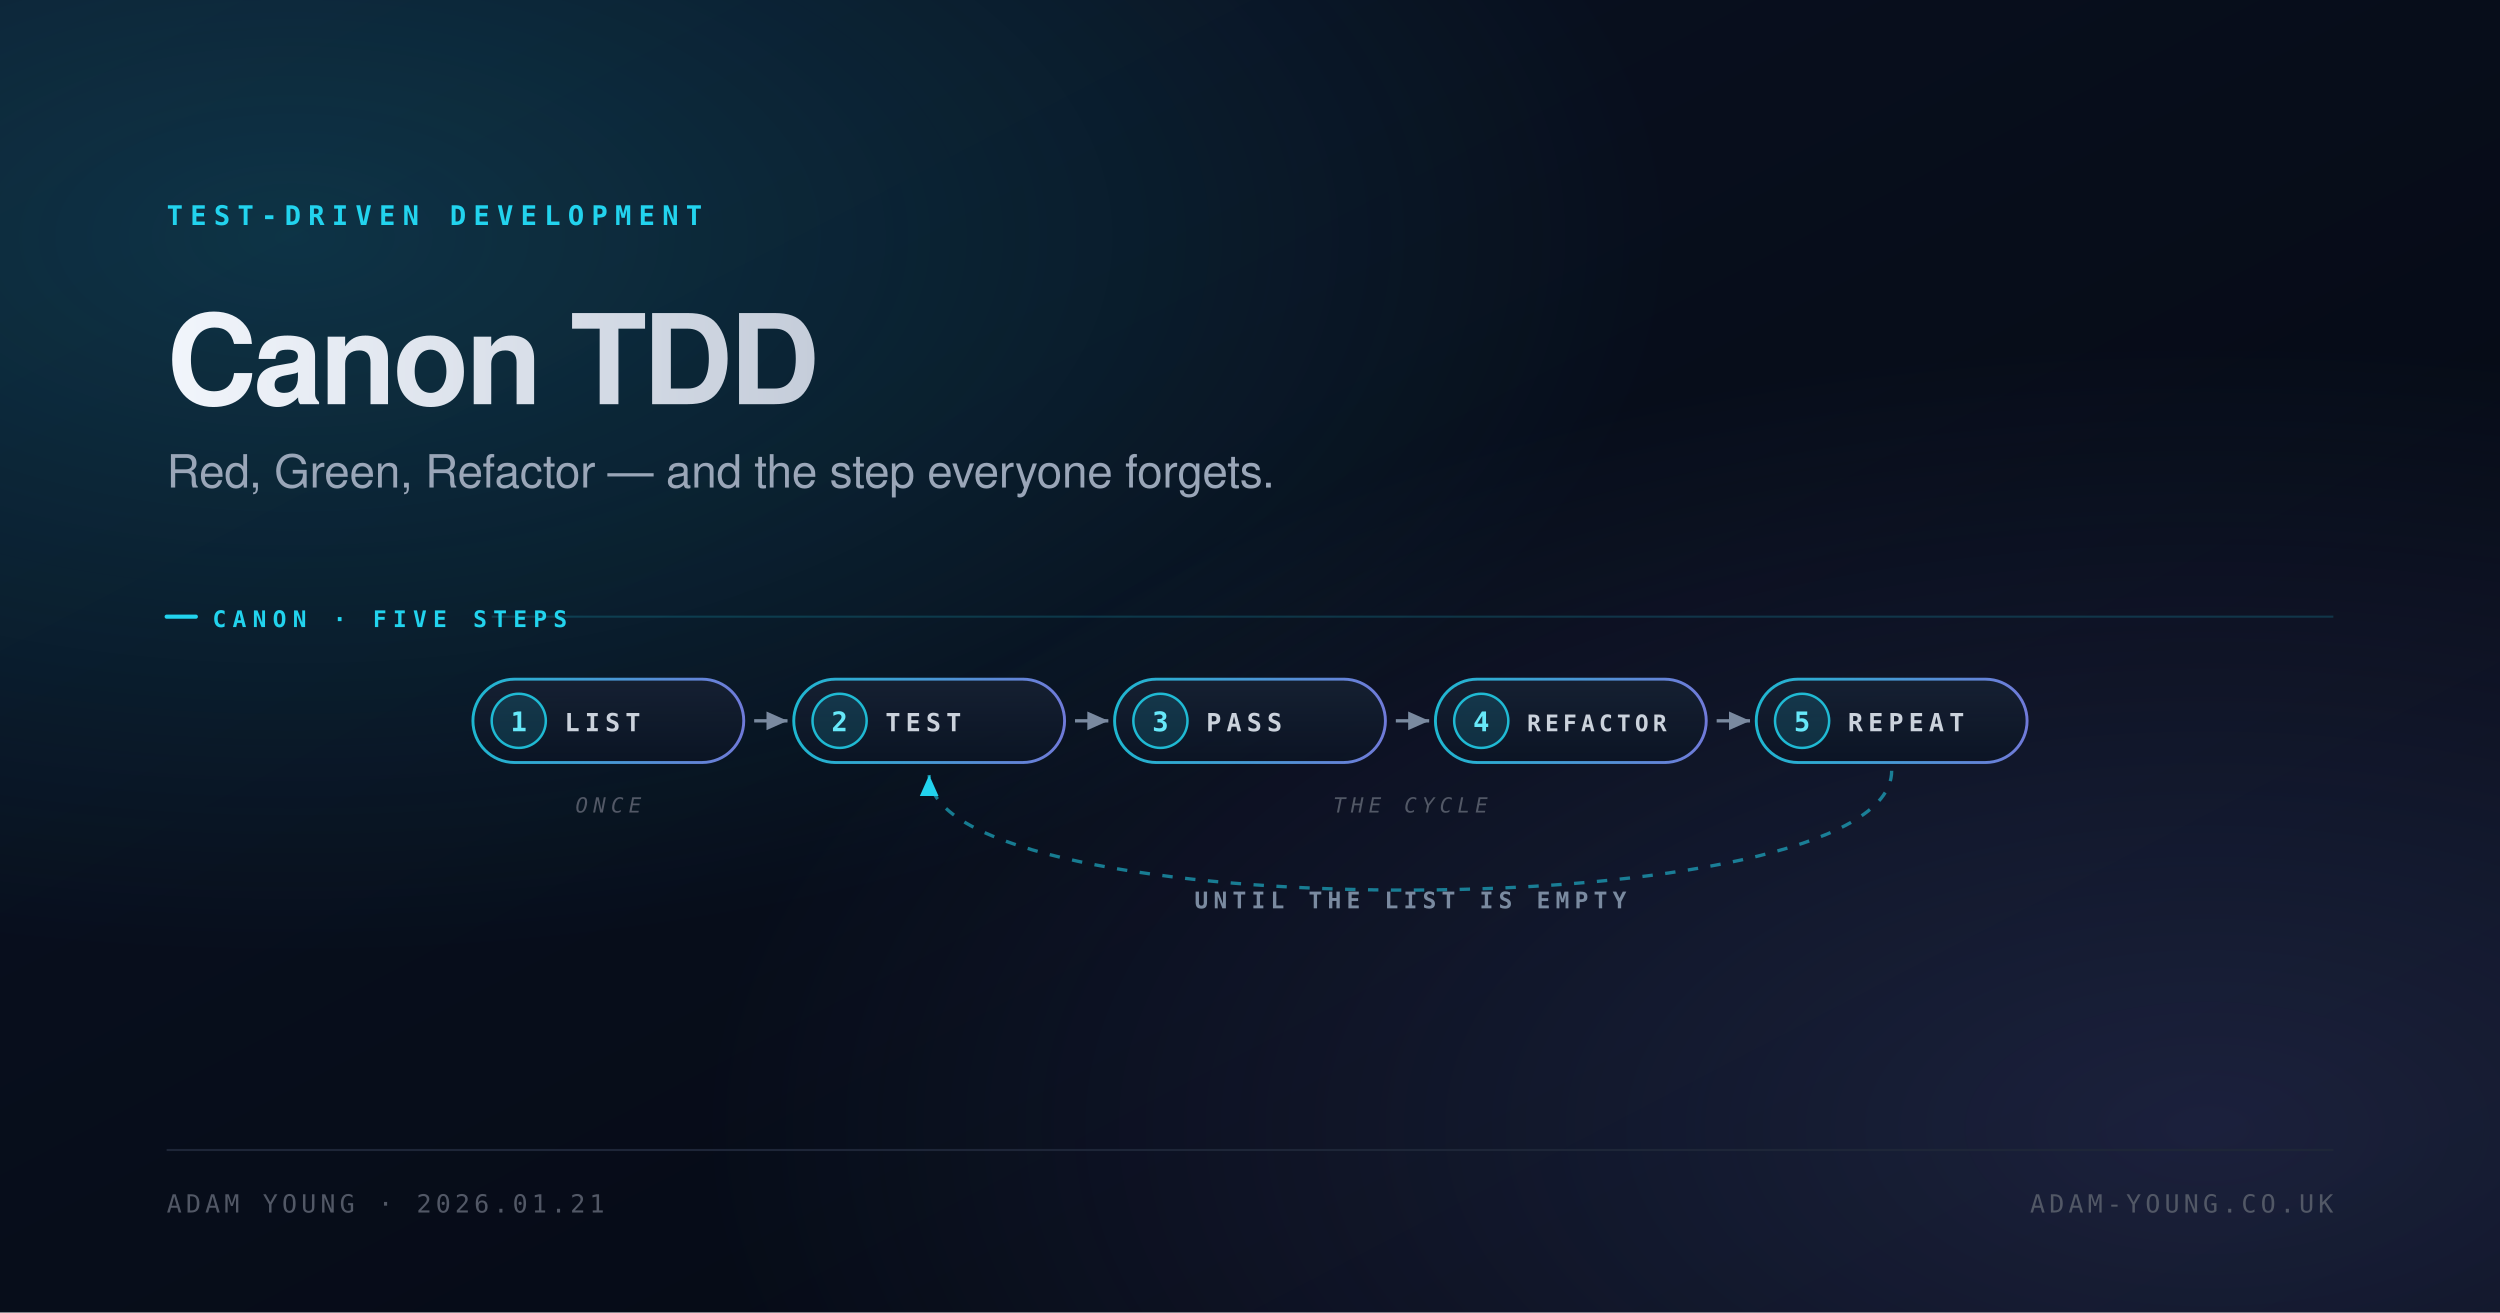
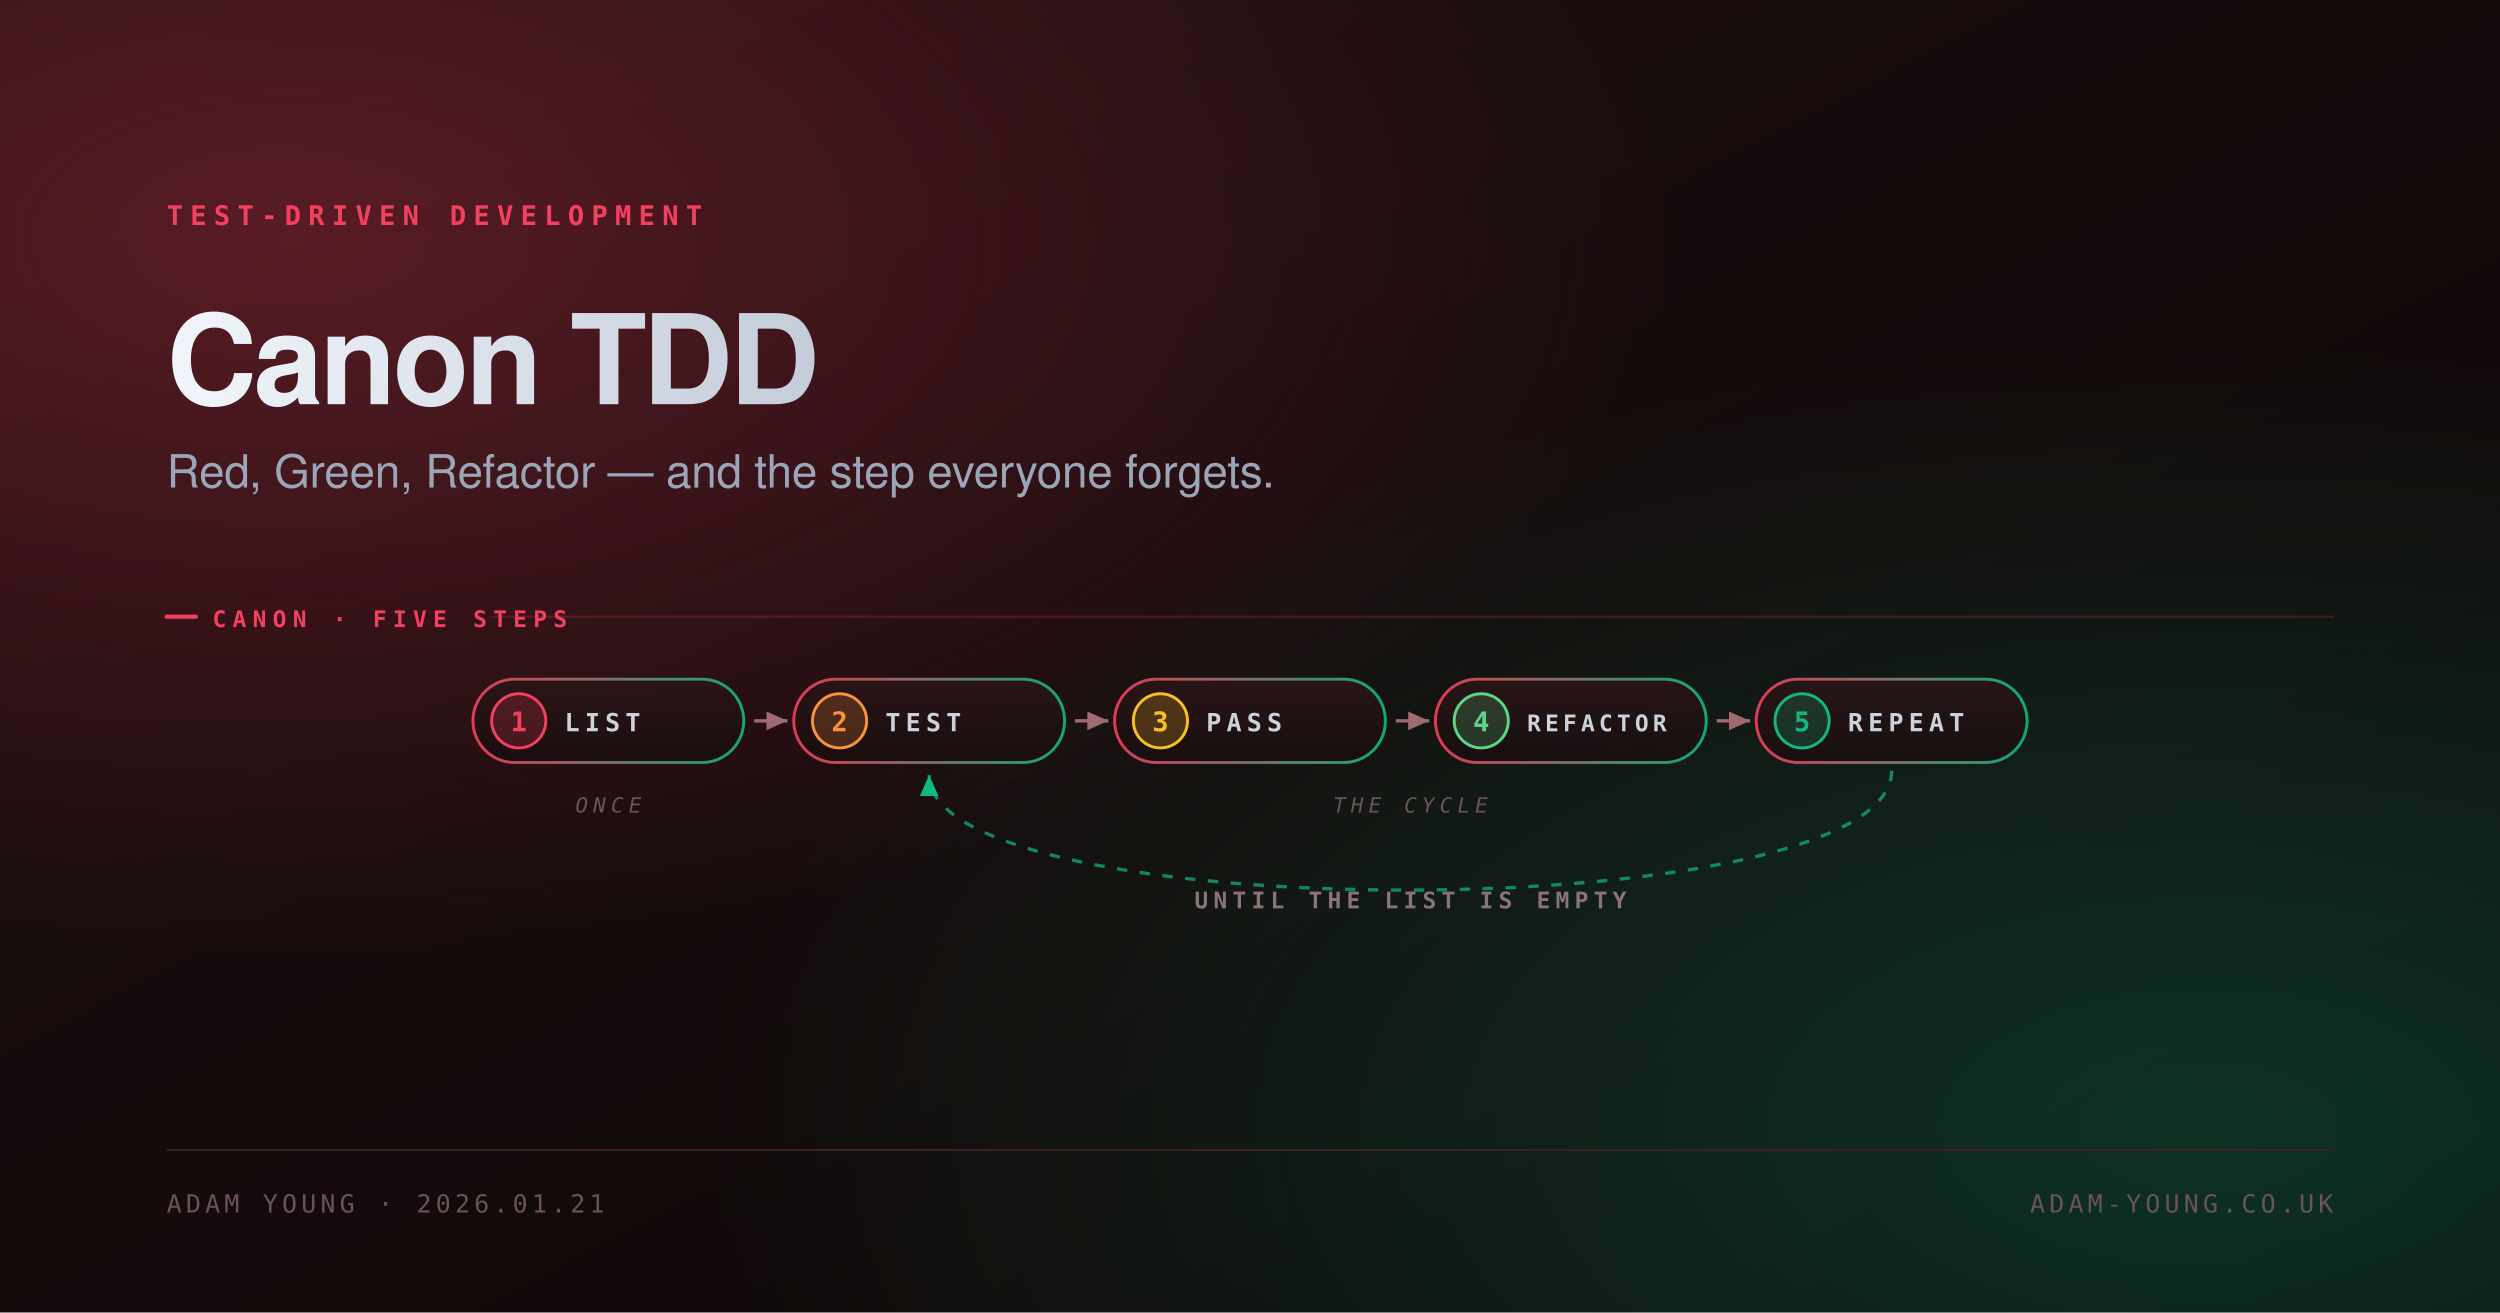
<svg xmlns="http://www.w3.org/2000/svg" viewBox="0 0 1200 630" role="img" aria-label="Canon TDD — the five canon steps as numbered chips: 1 LIST, 2 TEST, 3 PASS, 4 REFACTOR, 5 REPEAT, connected left-to-right by arrows, with a dashed loop from step 5 back to step 2 captioned 'until the list is empty'.">
  <defs>
    <linearGradient id="bg" x1="0%" y1="0%" x2="100%" y2="100%">
-       <stop offset="0%" stop-color="#0a1224" />
-       <stop offset="100%" stop-color="#040810" />
+       <stop offset="0%" stop-color="#1f0f10" />
+       <stop offset="100%" stop-color="#0a0606" />
    </linearGradient>
    <radialGradient id="aurora1" cx="12%" cy="18%" r="55%">
-       <stop offset="0%" stop-color="#22d3ee" stop-opacity="0.18" />
-       <stop offset="100%" stop-color="#22d3ee" stop-opacity="0" />
+       <stop offset="0%" stop-color="#f43f5e" stop-opacity="0.28" />
+       <stop offset="100%" stop-color="#f43f5e" stop-opacity="0" />
    </radialGradient>
    <radialGradient id="aurora2" cx="88%" cy="86%" r="60%">
-       <stop offset="0%" stop-color="#818cf8" stop-opacity="0.18" />
-       <stop offset="100%" stop-color="#818cf8" stop-opacity="0" />
+       <stop offset="0%" stop-color="#10b981" stop-opacity="0.24" />
+       <stop offset="100%" stop-color="#10b981" stop-opacity="0" />
    </radialGradient>
    <linearGradient id="title" x1="0%" y1="0%" x2="100%" y2="0%">
      <stop offset="0%" stop-color="#f1f5fb" />
      <stop offset="100%" stop-color="#c5cdda" />
    </linearGradient>
    <linearGradient id="accent" x1="0%" y1="0%" x2="100%" y2="0%">
-       <stop offset="0%" stop-color="#22d3ee" />
-       <stop offset="100%" stop-color="#818cf8" />
+       <stop offset="0%" stop-color="#f43f5e" />
+       <stop offset="100%" stop-color="#10b981" />
    </linearGradient>
    <linearGradient id="chipFill" x1="0%" y1="0%" x2="0%" y2="100%">
-       <stop offset="0%" stop-color="#162133" stop-opacity="0.92" />
-       <stop offset="100%" stop-color="#0b1424" stop-opacity="0.85" />
+       <stop offset="0%" stop-color="#2a1517" stop-opacity="0.92" />
+       <stop offset="100%" stop-color="#180d0e" stop-opacity="0.85" />
    </linearGradient>
    <linearGradient id="chipStroke" x1="0%" y1="0%" x2="100%" y2="0%">
-       <stop offset="0%" stop-color="#22d3ee" stop-opacity="0.85" />
-       <stop offset="100%" stop-color="#818cf8" stop-opacity="0.85" />
+       <stop offset="0%" stop-color="#f43f5e" stop-opacity="0.9" />
+       <stop offset="100%" stop-color="#10b981" stop-opacity="0.9" />
    </linearGradient>
    <marker id="arrow" viewBox="0 0 10 10" refX="9" refY="5" markerWidth="7" markerHeight="7" orient="auto-start-reverse">
-       <path d="M 0 1 L 9 5 L 0 9 z" fill="#22d3ee" />
+       <path d="M 0 1 L 9 5 L 0 9 z" fill="#10b981" />
    </marker>
    <marker id="arrowDim" viewBox="0 0 10 10" refX="9" refY="5" markerWidth="7" markerHeight="7" orient="auto-start-reverse">
-       <path d="M 0 1 L 9 5 L 0 9 z" fill="#7a8aa0" />
+       <path d="M 0 1 L 9 5 L 0 9 z" fill="#a06a72" />
    </marker>
  </defs>
  <rect width="1200" height="630" fill="url(#bg)" />
  <rect width="1200" height="630" fill="url(#aurora1)" />
  <rect width="1200" height="630" fill="url(#aurora2)" />
  <line x1="80" y1="82" x2="142" y2="82" stroke="url(#accent)" stroke-width="2" stroke-linecap="round" />
-   <text x="80" y="108" font-family="ui-monospace, SF Mono, Menlo, monospace" font-size="13" font-weight="600" fill="#22d3ee" letter-spacing="3.5">TEST-DRIVEN DEVELOPMENT</text>
+   <text x="80" y="108" font-family="ui-monospace, SF Mono, Menlo, monospace" font-size="13" font-weight="600" fill="#f43f5e" letter-spacing="3.5">TEST-DRIVEN DEVELOPMENT</text>
  <text x="80" y="194" font-family="-apple-system, SF Pro Display, Helvetica, Arial, sans-serif" font-size="60" font-weight="700" fill="url(#title)" letter-spacing="-1.6">Canon TDD</text>
  <text x="80" y="234" font-family="-apple-system, SF Pro Text, Helvetica, Arial, sans-serif" font-size="22" font-weight="400" fill="#9aa6b8" letter-spacing="-0.1">Red, Green, Refactor — and the step everyone forgets.</text>
  <g transform="translate(80, 290)">
-     <line x1="0" y1="6" x2="14" y2="6" stroke="#22d3ee" stroke-width="2" stroke-linecap="round" />
-     <text x="22" y="11" font-family="ui-monospace, SF Mono, Menlo, monospace" font-size="11" font-weight="700" fill="#22d3ee" letter-spacing="3">CANON · FIVE STEPS</text>
-     <line x1="156" y1="6" x2="1040" y2="6" stroke="#22d3ee" stroke-opacity="0.18" stroke-width="1" />
+     <line x1="0" y1="6" x2="14" y2="6" stroke="#f43f5e" stroke-width="2" stroke-linecap="round" />
+     <text x="22" y="11" font-family="ui-monospace, SF Mono, Menlo, monospace" font-size="11" font-weight="700" fill="#f43f5e" letter-spacing="3">CANON · FIVE STEPS</text>
+     <line x1="156" y1="6" x2="1040" y2="6" stroke="#f43f5e" stroke-opacity="0.22" stroke-width="1" />
    <g transform="translate(147, 36)">
      <rect width="130" height="40" rx="20" fill="url(#chipFill)" stroke="url(#chipStroke)" stroke-width="1.4" />
-       <circle cx="22" cy="20" r="13" fill="#22d3ee" fill-opacity="0.14" stroke="#22d3ee" stroke-opacity="0.85" stroke-width="1.2" />
-       <text x="22" y="25" text-anchor="middle" font-family="ui-monospace, SF Mono, Menlo, monospace" font-size="13" font-weight="700" fill="#67e8f9">1</text>
+       <circle cx="22" cy="20" r="13" fill="#f43f5e" fill-opacity="0.20" stroke="#f43f5e" stroke-opacity="1" stroke-width="1.4" />
+       <text x="22" y="25" text-anchor="middle" font-family="ui-monospace, SF Mono, Menlo, monospace" font-size="13" font-weight="700" fill="#f43f5e">1</text>
      <text x="44" y="25" text-anchor="start" font-family="ui-monospace, SF Mono, Menlo, monospace" font-size="12" font-weight="700" fill="#cbd2dc" letter-spacing="2.5">LIST</text>
    </g>
-     <line x1="282" y1="56" x2="298" y2="56" stroke="#7a8aa0" stroke-width="1.6" marker-end="url(#arrowDim)" />
+     <line x1="282" y1="56" x2="298" y2="56" stroke="#a06a72" stroke-width="1.6" marker-end="url(#arrowDim)" />
    <g transform="translate(301, 36)">
      <rect width="130" height="40" rx="20" fill="url(#chipFill)" stroke="url(#chipStroke)" stroke-width="1.4" />
-       <circle cx="22" cy="20" r="13" fill="#22d3ee" fill-opacity="0.14" stroke="#22d3ee" stroke-opacity="0.85" stroke-width="1.2" />
-       <text x="22" y="25" text-anchor="middle" font-family="ui-monospace, SF Mono, Menlo, monospace" font-size="13" font-weight="700" fill="#67e8f9">2</text>
+       <circle cx="22" cy="20" r="13" fill="#fb923c" fill-opacity="0.20" stroke="#fb923c" stroke-opacity="1" stroke-width="1.4" />
+       <text x="22" y="25" text-anchor="middle" font-family="ui-monospace, SF Mono, Menlo, monospace" font-size="13" font-weight="700" fill="#fb923c">2</text>
      <text x="44" y="25" text-anchor="start" font-family="ui-monospace, SF Mono, Menlo, monospace" font-size="12" font-weight="700" fill="#cbd2dc" letter-spacing="2.5">TEST</text>
    </g>
-     <line x1="436" y1="56" x2="452" y2="56" stroke="#7a8aa0" stroke-width="1.6" marker-end="url(#arrowDim)" />
+     <line x1="436" y1="56" x2="452" y2="56" stroke="#a06a72" stroke-width="1.6" marker-end="url(#arrowDim)" />
    <g transform="translate(455, 36)">
      <rect width="130" height="40" rx="20" fill="url(#chipFill)" stroke="url(#chipStroke)" stroke-width="1.4" />
-       <circle cx="22" cy="20" r="13" fill="#22d3ee" fill-opacity="0.14" stroke="#22d3ee" stroke-opacity="0.85" stroke-width="1.2" />
-       <text x="22" y="25" text-anchor="middle" font-family="ui-monospace, SF Mono, Menlo, monospace" font-size="13" font-weight="700" fill="#67e8f9">3</text>
+       <circle cx="22" cy="20" r="13" fill="#fbbf24" fill-opacity="0.20" stroke="#fbbf24" stroke-opacity="1" stroke-width="1.4" />
+       <text x="22" y="25" text-anchor="middle" font-family="ui-monospace, SF Mono, Menlo, monospace" font-size="13" font-weight="700" fill="#fbbf24">3</text>
      <text x="44" y="25" text-anchor="start" font-family="ui-monospace, SF Mono, Menlo, monospace" font-size="12" font-weight="700" fill="#cbd2dc" letter-spacing="2.5">PASS</text>
    </g>
-     <line x1="590" y1="56" x2="606" y2="56" stroke="#7a8aa0" stroke-width="1.6" marker-end="url(#arrowDim)" />
+     <line x1="590" y1="56" x2="606" y2="56" stroke="#a06a72" stroke-width="1.6" marker-end="url(#arrowDim)" />
    <g transform="translate(609, 36)">
      <rect width="130" height="40" rx="20" fill="url(#chipFill)" stroke="url(#chipStroke)" stroke-width="1.4" />
-       <circle cx="22" cy="20" r="13" fill="#22d3ee" fill-opacity="0.14" stroke="#22d3ee" stroke-opacity="0.85" stroke-width="1.2" />
-       <text x="22" y="25" text-anchor="middle" font-family="ui-monospace, SF Mono, Menlo, monospace" font-size="13" font-weight="700" fill="#67e8f9">4</text>
+       <circle cx="22" cy="20" r="13" fill="#5cd685" fill-opacity="0.20" stroke="#5cd685" stroke-opacity="1" stroke-width="1.4" />
+       <text x="22" y="25" text-anchor="middle" font-family="ui-monospace, SF Mono, Menlo, monospace" font-size="13" font-weight="700" fill="#5cd685">4</text>
      <text x="44" y="25" text-anchor="start" font-family="ui-monospace, SF Mono, Menlo, monospace" font-size="11" font-weight="700" fill="#cbd2dc" letter-spacing="2">REFACTOR</text>
    </g>
-     <line x1="744" y1="56" x2="760" y2="56" stroke="#7a8aa0" stroke-width="1.6" marker-end="url(#arrowDim)" />
+     <line x1="744" y1="56" x2="760" y2="56" stroke="#a06a72" stroke-width="1.6" marker-end="url(#arrowDim)" />
    <g transform="translate(763, 36)">
      <rect width="130" height="40" rx="20" fill="url(#chipFill)" stroke="url(#chipStroke)" stroke-width="1.4" />
-       <circle cx="22" cy="20" r="13" fill="#22d3ee" fill-opacity="0.14" stroke="#22d3ee" stroke-opacity="0.85" stroke-width="1.2" />
-       <text x="22" y="25" text-anchor="middle" font-family="ui-monospace, SF Mono, Menlo, monospace" font-size="13" font-weight="700" fill="#67e8f9">5</text>
+       <circle cx="22" cy="20" r="13" fill="#10b981" fill-opacity="0.20" stroke="#10b981" stroke-opacity="1" stroke-width="1.4" />
+       <text x="22" y="25" text-anchor="middle" font-family="ui-monospace, SF Mono, Menlo, monospace" font-size="13" font-weight="700" fill="#10b981">5</text>
      <text x="44" y="25" text-anchor="start" font-family="ui-monospace, SF Mono, Menlo, monospace" font-size="12" font-weight="700" fill="#cbd2dc" letter-spacing="2.5">REPEAT</text>
    </g>
-     <path d="M 828 80 C 828 156, 366 156, 366 82" fill="none" stroke="#22d3ee" stroke-opacity="0.55" stroke-width="1.6" stroke-dasharray="5 6" marker-end="url(#arrow)" />
-     <text x="597" y="146" text-anchor="middle" font-family="ui-monospace, SF Mono, Menlo, monospace" font-size="11" font-weight="600" fill="#7a8aa0" letter-spacing="2.5">UNTIL THE LIST IS EMPTY</text>
-     <text x="212" y="100" text-anchor="middle" font-family="ui-monospace, SF Mono, Menlo, monospace" font-size="10" font-weight="500" fill="#525866" letter-spacing="2.5" font-style="italic">ONCE</text>
-     <text x="597" y="100" text-anchor="middle" font-family="ui-monospace, SF Mono, Menlo, monospace" font-size="10" font-weight="500" fill="#525866" letter-spacing="2.5" font-style="italic">THE CYCLE</text>
+     <path d="M 828 80 C 828 156, 366 156, 366 82" fill="none" stroke="#10b981" stroke-opacity="0.7" stroke-width="1.6" stroke-dasharray="5 6" marker-end="url(#arrow)" />
+     <text x="597" y="146" text-anchor="middle" font-family="ui-monospace, SF Mono, Menlo, monospace" font-size="11" font-weight="600" fill="#8a7278" letter-spacing="2.5">UNTIL THE LIST IS EMPTY</text>
+     <text x="212" y="100" text-anchor="middle" font-family="ui-monospace, SF Mono, Menlo, monospace" font-size="10" font-weight="500" fill="#6a5258" letter-spacing="2.5" font-style="italic">ONCE</text>
+     <text x="597" y="100" text-anchor="middle" font-family="ui-monospace, SF Mono, Menlo, monospace" font-size="10" font-weight="500" fill="#6a5258" letter-spacing="2.5" font-style="italic">THE CYCLE</text>
  </g>
-   <line x1="80" y1="552" x2="1120" y2="552" stroke="#1e2638" stroke-width="1" />
-   <text x="80" y="582" font-family="ui-monospace, SF Mono, Menlo, monospace" font-size="12" font-weight="500" fill="#525866" letter-spacing="2">ADAM YOUNG  ·  2026.01.21</text>
-   <text x="1120" y="582" text-anchor="end" font-family="ui-monospace, SF Mono, Menlo, monospace" font-size="12" font-weight="500" fill="#525866" letter-spacing="2">ADAM-YOUNG.CO.UK</text>
+   <line x1="80" y1="552" x2="1120" y2="552" stroke="#3a2224" stroke-width="1" />
+   <text x="80" y="582" font-family="ui-monospace, SF Mono, Menlo, monospace" font-size="12" font-weight="500" fill="#6a5258" letter-spacing="2">ADAM YOUNG  ·  2026.01.21</text>
+   <text x="1120" y="582" text-anchor="end" font-family="ui-monospace, SF Mono, Menlo, monospace" font-size="12" font-weight="500" fill="#6a5258" letter-spacing="2">ADAM-YOUNG.CO.UK</text>
</svg>
